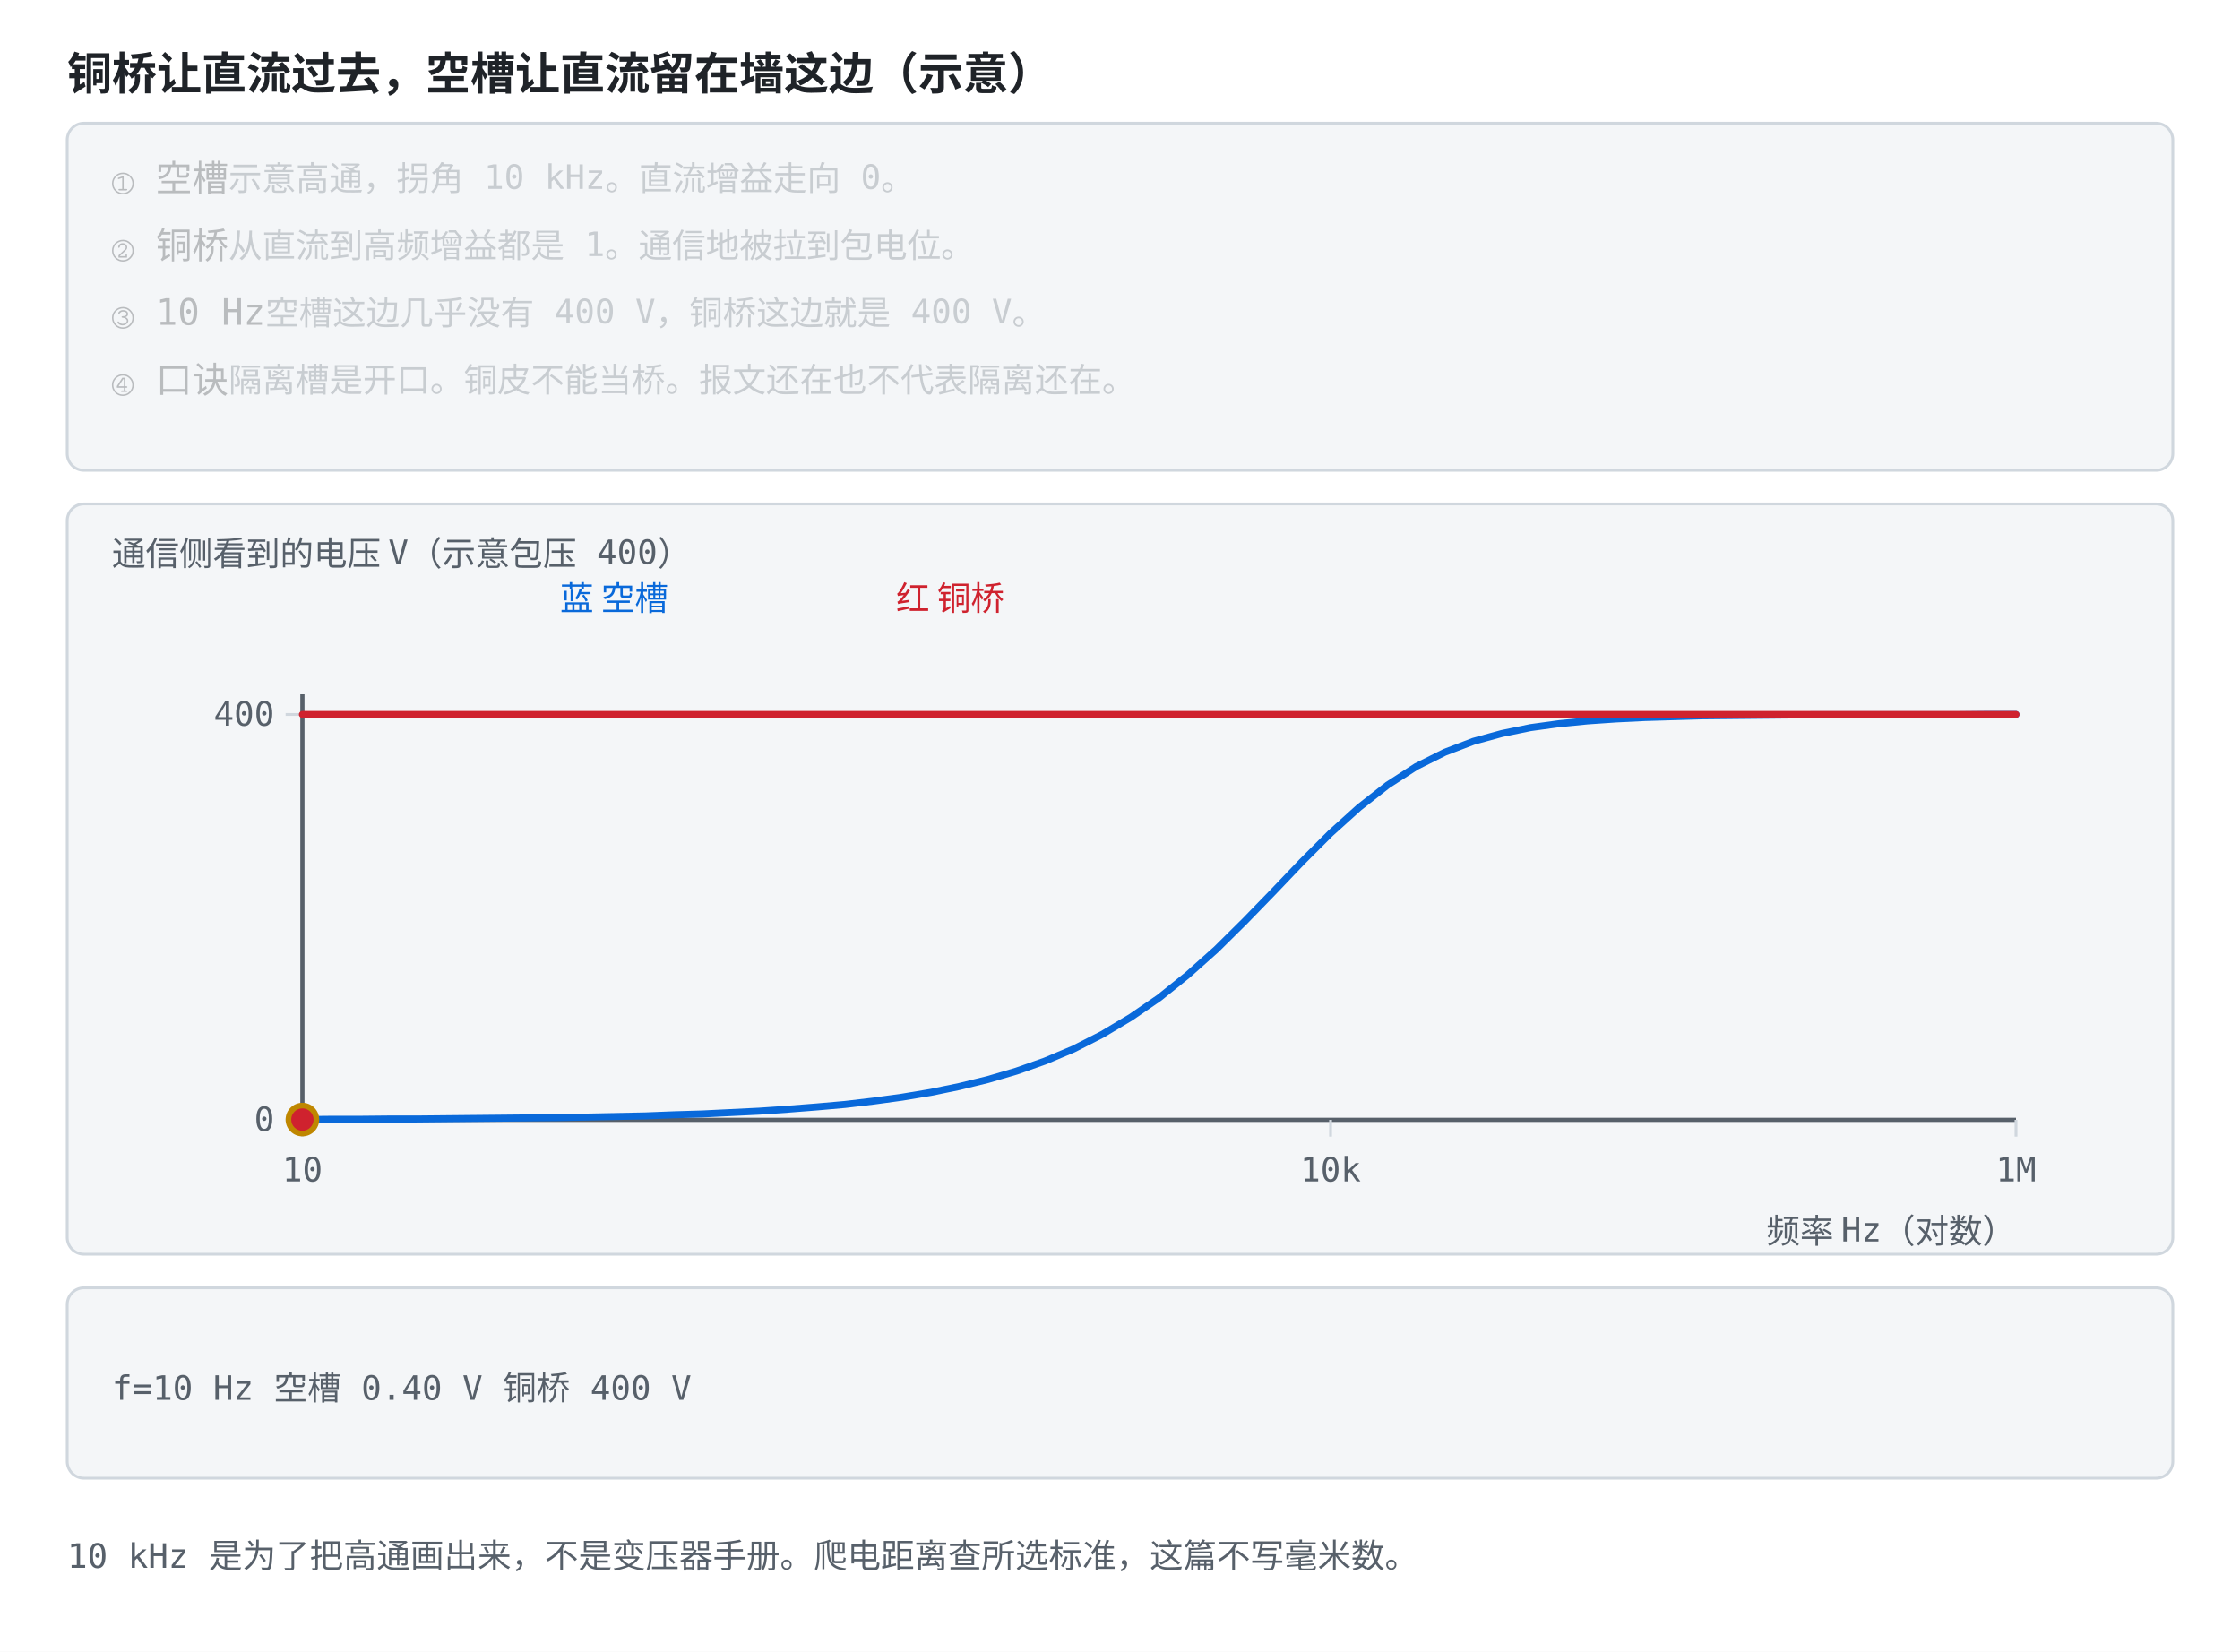
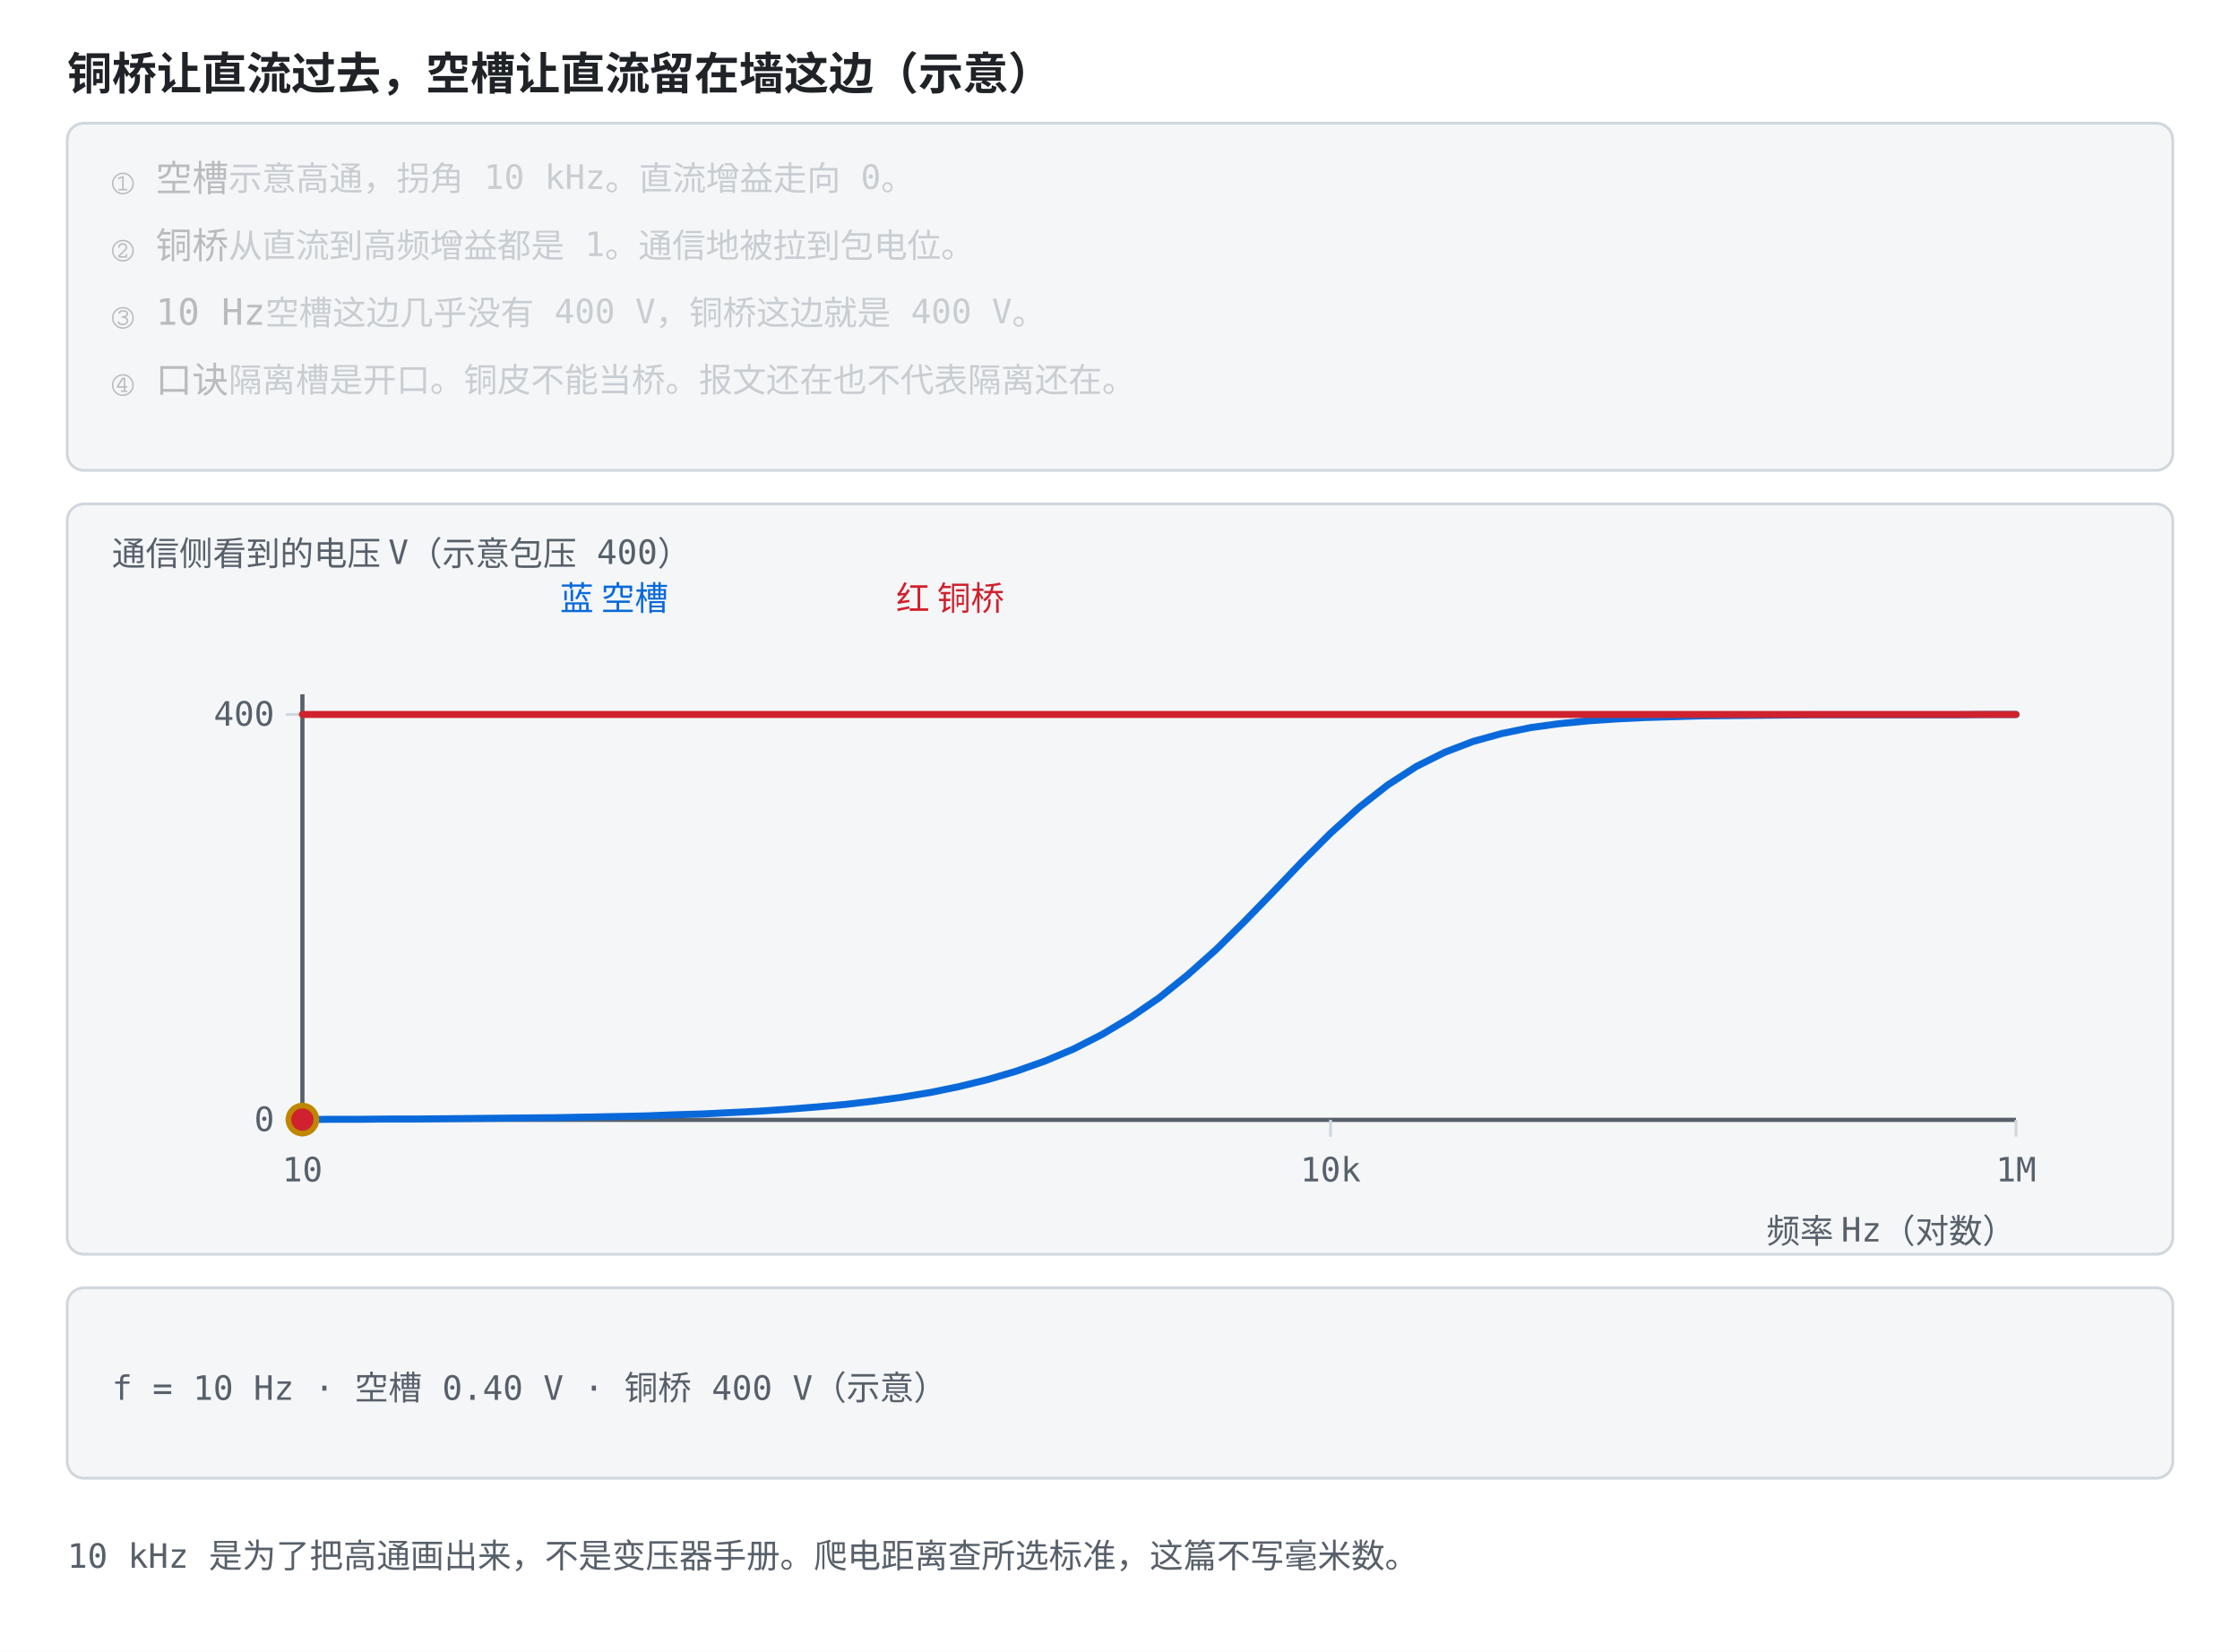
<svg xmlns="http://www.w3.org/2000/svg" viewBox="0 0 800 590" role="img" font-family="ui-monospace, Consolas, monospace">
  <style>
    .bg { fill: #ffffff; }
    .panel { fill: #f4f6f8; stroke: #d0d7de; }
    .axis { stroke: #57606a; stroke-width: 1.5; fill: none; }
    .grid { stroke: #d0d7de; stroke-width: 1; fill: none; }
    .txt { fill: #1f2328; font-size: 13px; }
    .small { fill: #57606a; font-size: 12px; }
    .title { fill: #1f2328; font-size: 16px; font-weight: bold; }
    .hi { fill: #0969da; }
    .warn { fill: #cf222e; }
    .ok { fill: #1a7f37; }
    .gold { fill: #9a6700; }
    .lineb { stroke: #0969da; stroke-width: 2.5; fill: none; }
    .liner { stroke: #cf222e; stroke-width: 2.5; fill: none; }
    .lineg { stroke: #1a7f37; stroke-width: 2.2; fill: none; stroke-dasharray: 6 4; }
    .liney { stroke: #bf8700; stroke-width: 2.2; fill: none; }
    .linek { stroke: #57606a; stroke-width: 2.2; fill: none; stroke-dasharray: 7 4; }
    .dotb { fill: #0969da; }
    .dotr { fill: #cf222e; }
    .dotg { fill: #1a7f37; }
    .doty { fill: #bf8700; }
    .boxb { fill: #ddf4ff; stroke: #0969da; }
+     .boxy { fill: #fff8c5; stroke: #d4a72c; }
+     .boxr { fill: #ffebe9; stroke: #ff8182; }
    @media (prefers-color-scheme: dark) {
      .bg { fill: #0d1117; }
      .panel { fill: #161b22; stroke: #30363d; }
      .axis { stroke: #8b949e; }
      .grid { stroke: #30363d; }
      .txt { fill: #e6edf3; }
      .small { fill: #8b949e; }
      .title { fill: #e6edf3; }
      .hi { fill: #4493f8; }
      .warn { fill: #ff7b72; }
      .ok { fill: #3fb950; }
      .gold { fill: #d29922; }
      .lineb { stroke: #4493f8; }
      .liner { stroke: #ff7b72; }
      .lineg { stroke: #3fb950; }
      .liney { stroke: #d29922; }
      .linek { stroke: #8b949e; }
      .dotb { fill: #4493f8; }
      .dotr { fill: #ff7b72; }
      .dotg { fill: #3fb950; }
      .doty { fill: #d29922; }
      .boxb { fill: #12233a; stroke: #4493f8; }
+       .boxy { fill: #3d2e00; stroke: #d29922; }
+       .boxr { fill: #3d1418; stroke: #f85149; }
    }
  </style>
  <rect class="bg" width="800" height="590" />
  <text class="title" x="24" y="32">铜桥让直流过去，空槽让直流留在墙这边（示意）</text>
  <rect class="panel" x="24" y="44" width="752" height="124" rx="6" />
  <text class="txt" x="40" y="68" opacity="0.28">① 空槽<tspan class="small">　示意高通，拐角 10 kHz。直流增益走向 0。</tspan>
    <animate attributeName="opacity" values="1;1;0.28;0.28;0.28;0.28;0.28;0.28" keyTimes="0;0.249;0.25;0.499;0.5;0.749;0.75;1" dur="12s" repeatCount="indefinite" />
  </text>
  <text class="txt" x="40" y="92" opacity="0.28">② 铜桥<tspan class="small">　从直流到高频增益都是 1。通信地被拉到包电位。</tspan>
    <animate attributeName="opacity" values="0.28;0.28;1;1;0.28;0.28;0.28;0.28" keyTimes="0;0.249;0.25;0.499;0.5;0.749;0.75;1" dur="12s" repeatCount="indefinite" />
  </text>
  <text class="txt" x="40" y="116" opacity="0.28">③ 10 Hz<tspan class="small">　空槽这边几乎没有 400 V，铜桥这边就是 400 V。</tspan>
    <animate attributeName="opacity" values="0.28;0.28;0.28;0.28;1;1;0.28;0.28" keyTimes="0;0.249;0.25;0.499;0.5;0.749;0.75;1" dur="12s" repeatCount="indefinite" />
  </text>
  <text class="txt" x="40" y="140" opacity="0.28">④ 口诀<tspan class="small">　隔离槽是开口。铜皮不能当桥。报文还在也不代表隔离还在。</tspan>
    <animate attributeName="opacity" values="0.28;0.28;0.28;0.28;0.28;0.28;1;1" keyTimes="0;0.249;0.25;0.499;0.5;0.749;0.75;1" dur="12s" repeatCount="indefinite" />
  </text>
  <rect class="panel" x="24" y="180" width="752" height="268" rx="6" />
  <text class="small" x="40" y="202">通信侧看到的电压 V（示意包压 400）</text>
  <text class="hi" x="200" y="218">蓝 空槽</text>
  <text class="warn" x="320" y="218">红 铜桥</text>
  <line class="axis" x1="108.0" y1="248.0" x2="108.0" y2="400.0" />
  <line class="axis" x1="108.0" y1="400.0" x2="720.0" y2="400.0" />
  <line class="grid" x1="108.0" y1="400.0" x2="108.0" y2="406.0" />
  <text class="small" x="108.0" y="422.0" text-anchor="middle">10</text>
  <line class="grid" x1="475.2" y1="400.0" x2="475.2" y2="406.0" />
  <text class="small" x="475.2" y="422.0" text-anchor="middle">10k</text>
  <line class="grid" x1="720.0" y1="400.0" x2="720.0" y2="406.0" />
  <text class="small" x="720.0" y="422.0" text-anchor="middle">1M</text>
  <line class="grid" x1="102.0" y1="400.0" x2="108.0" y2="400.0" />
  <text class="small" x="98.0" y="404.0" text-anchor="end">0</text>
  <line class="grid" x1="102.0" y1="255.2" x2="108.0" y2="255.2" />
  <text class="small" x="98.0" y="259.2" text-anchor="end">400</text>
  <text class="small" x="720" y="444" text-anchor="end">频率 Hz（对数）</text>
  <polyline class="lineb" points="108.0,399.9 118.2,399.8 128.4,399.8 138.6,399.7 148.8,399.7 159.0,399.6 169.2,399.5 179.4,399.4 189.6,399.3 199.8,399.2 210.0,399.0 220.2,398.8 230.4,398.6 240.6,398.2 250.8,397.9 261.0,397.4 271.2,396.9 281.4,396.2 291.6,395.4 301.8,394.5 312.0,393.3 322.2,391.9 332.4,390.2 342.6,388.1 352.8,385.6 363.0,382.6 373.2,379.0 383.4,374.7 393.6,369.5 403.8,363.4 414.0,356.4 424.2,348.2 434.4,339.1 444.6,329.0 454.8,318.5 465.0,307.8 475.2,297.6 485.4,288.4 495.6,280.4 505.8,273.8 516.0,268.7 526.2,264.8 536.4,262.0 546.6,259.9 556.8,258.5 567.0,257.5 577.2,256.8 587.4,256.3 597.6,256.0 607.8,255.7 618.0,255.6 628.2,255.5 638.4,255.4 648.6,255.3 658.8,255.3 669.0,255.3 679.2,255.3 689.4,255.3 699.6,255.3 709.8,255.2 720.0,255.2" stroke-linejoin="round" stroke-linecap="round" />
  <polyline class="liner" points="108.0,255.2 118.2,255.2 128.4,255.2 138.6,255.2 148.8,255.2 159.0,255.2 169.2,255.2 179.4,255.2 189.6,255.2 199.8,255.2 210.0,255.2 220.2,255.2 230.4,255.2 240.6,255.2 250.8,255.2 261.0,255.2 271.2,255.2 281.4,255.2 291.6,255.2 301.8,255.2 312.0,255.2 322.2,255.2 332.4,255.2 342.6,255.2 352.8,255.2 363.0,255.2 373.2,255.2 383.4,255.2 393.6,255.2 403.8,255.2 414.0,255.2 424.2,255.2 434.4,255.2 444.6,255.2 454.8,255.2 465.0,255.2 475.2,255.2 485.4,255.2 495.6,255.2 505.8,255.2 516.0,255.2 526.2,255.2 536.4,255.2 546.6,255.2 556.8,255.2 567.0,255.2 577.2,255.2 587.4,255.2 597.6,255.2 607.8,255.2 618.0,255.2 628.2,255.2 638.4,255.2 648.6,255.2 658.8,255.2 669.0,255.2 679.2,255.2 689.4,255.2 699.6,255.2 709.8,255.2 720.0,255.2" stroke-linejoin="round" stroke-linecap="round" />
  <circle class="doty" r="6" cx="108.0" cy="399.9">
    <animate attributeName="cx" values="108.0;475.2;597.6;720.0;720.0" keyTimes="0;0.25;0.5;0.75;1" dur="12s" repeatCount="indefinite" />
    <animate attributeName="cy" values="399.9;297.6;256.0;255.2;255.2" keyTimes="0;0.25;0.5;0.75;1" dur="12s" repeatCount="indefinite" />
  </circle>
  <circle class="dotr" r="4" cx="108.0" cy="399.9">
    <animate attributeName="cx" values="108.0;475.2;597.6;720.0;720.0" keyTimes="0;0.25;0.5;0.75;1" dur="12s" repeatCount="indefinite" begin="-6s" />
    <animate attributeName="cy" values="399.9;297.6;256.0;255.2;255.2" keyTimes="0;0.25;0.5;0.75;1" dur="12s" repeatCount="indefinite" begin="-6s" />
  </circle>
  <rect class="panel" x="24" y="460" width="752" height="68" rx="6" />
-   <text class="small" x="40.0" y="500.0" text-anchor="start" opacity="1">f=10 Hz  空槽 0.40 V  铜桥 400 V<animate attributeName="opacity" values="1;0;0;0;0" keyTimes="0;0.25;0.5;0.75;1" calcMode="discrete" dur="12s" repeatCount="indefinite" />
+   <text class="small" x="40.0" y="500.0" text-anchor="start" opacity="1">f = 10 Hz · 空槽 0.40 V · 铜桥 400 V（示意）<animate attributeName="opacity" values="1;0;0;0;0" keyTimes="0;0.25;0.5;0.75;1" calcMode="discrete" dur="12s" repeatCount="indefinite" />
  </text>
-   <text class="small" x="40.0" y="500.0" text-anchor="start" opacity="0">f=10000 Hz  空槽 282.8 V  铜桥 400 V  示意<animate attributeName="opacity" values="0;1;0;0;0" keyTimes="0;0.25;0.5;0.75;1" calcMode="discrete" dur="12s" repeatCount="indefinite" />
+   <text class="small" x="40.0" y="500.0" text-anchor="start" opacity="0">f = 10 kHz · 空槽 282.8 V · 铜桥 400 V（示意）<animate attributeName="opacity" values="0;1;0;0;0" keyTimes="0;0.25;0.5;0.75;1" calcMode="discrete" dur="12s" repeatCount="indefinite" />
  </text>
-   <text class="small" x="40.0" y="500.0" text-anchor="start" opacity="0">f=100000 Hz  空槽 398.0 V  铜桥 400 V  示意<animate attributeName="opacity" values="0;0;1;0;0" keyTimes="0;0.25;0.5;0.75;1" calcMode="discrete" dur="12s" repeatCount="indefinite" />
+   <text class="small" x="40.0" y="500.0" text-anchor="start" opacity="0">f = 100 kHz · 空槽 398.0 V · 铜桥 400 V（示意）<animate attributeName="opacity" values="0;0;1;0;0" keyTimes="0;0.25;0.5;0.75;1" calcMode="discrete" dur="12s" repeatCount="indefinite" />
  </text>
-   <text class="small" x="40.0" y="500.0" text-anchor="start" opacity="0">f=1000000 Hz  空槽 400.0 V  铜桥 400 V  示意<animate attributeName="opacity" values="0;0;0;1;0" keyTimes="0;0.25;0.5;0.75;1" calcMode="discrete" dur="12s" repeatCount="indefinite" />
+   <text class="small" x="40.0" y="500.0" text-anchor="start" opacity="0">f = 1 MHz · 空槽 400.0 V · 铜桥 400 V（示意）<animate attributeName="opacity" values="0;0;0;1;0" keyTimes="0;0.25;0.5;0.75;1" calcMode="discrete" dur="12s" repeatCount="indefinite" />
  </text>
  <text class="small" x="24" y="560">10 kHz 是为了把高通画出来，不是变压器手册。爬电距离查所选标准，这篇不写毫米数。</text>
</svg>
